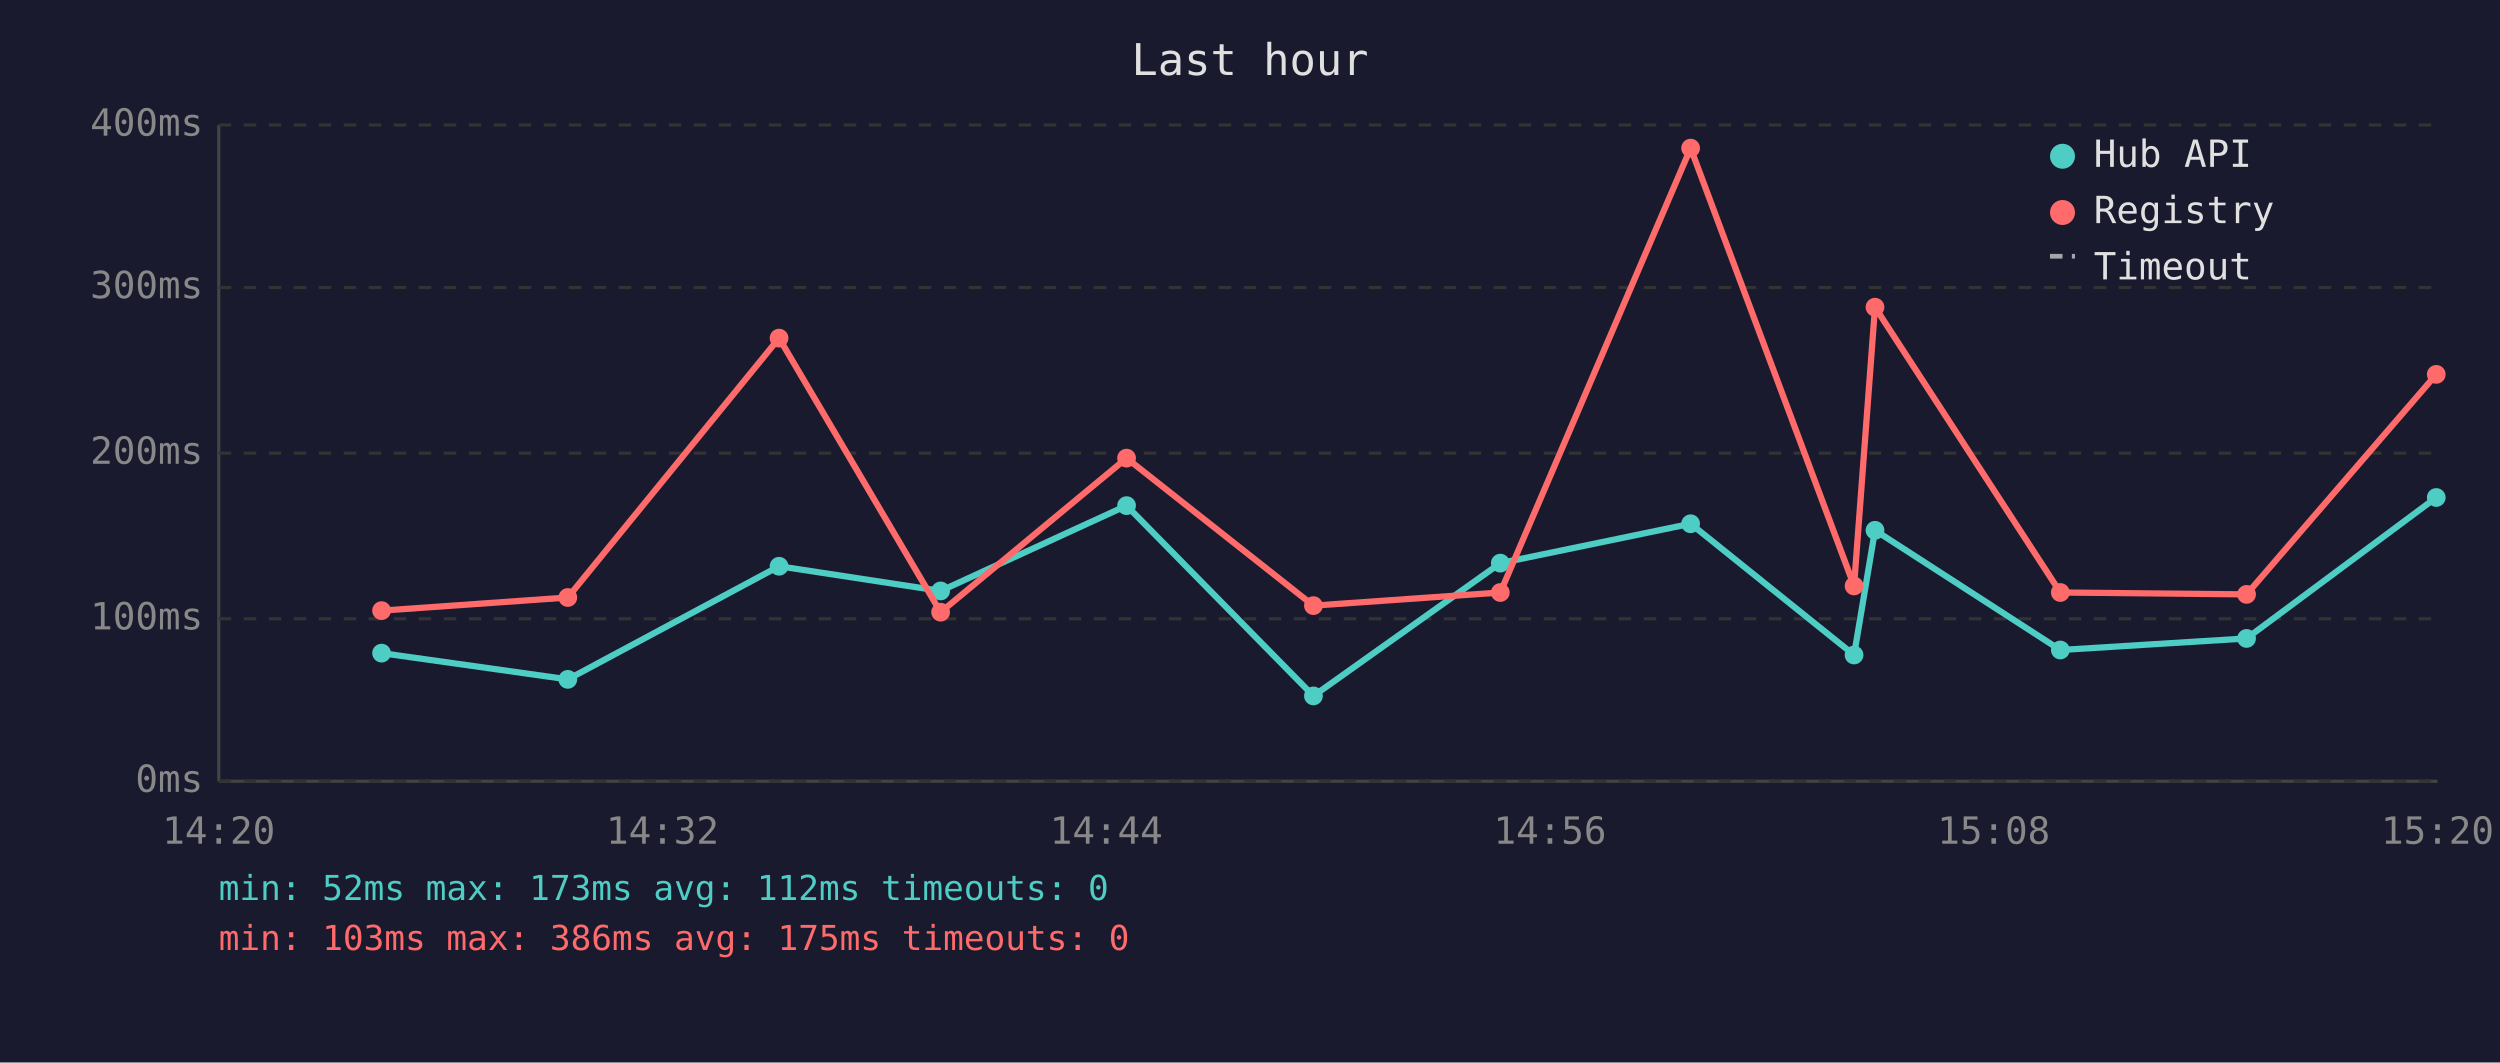
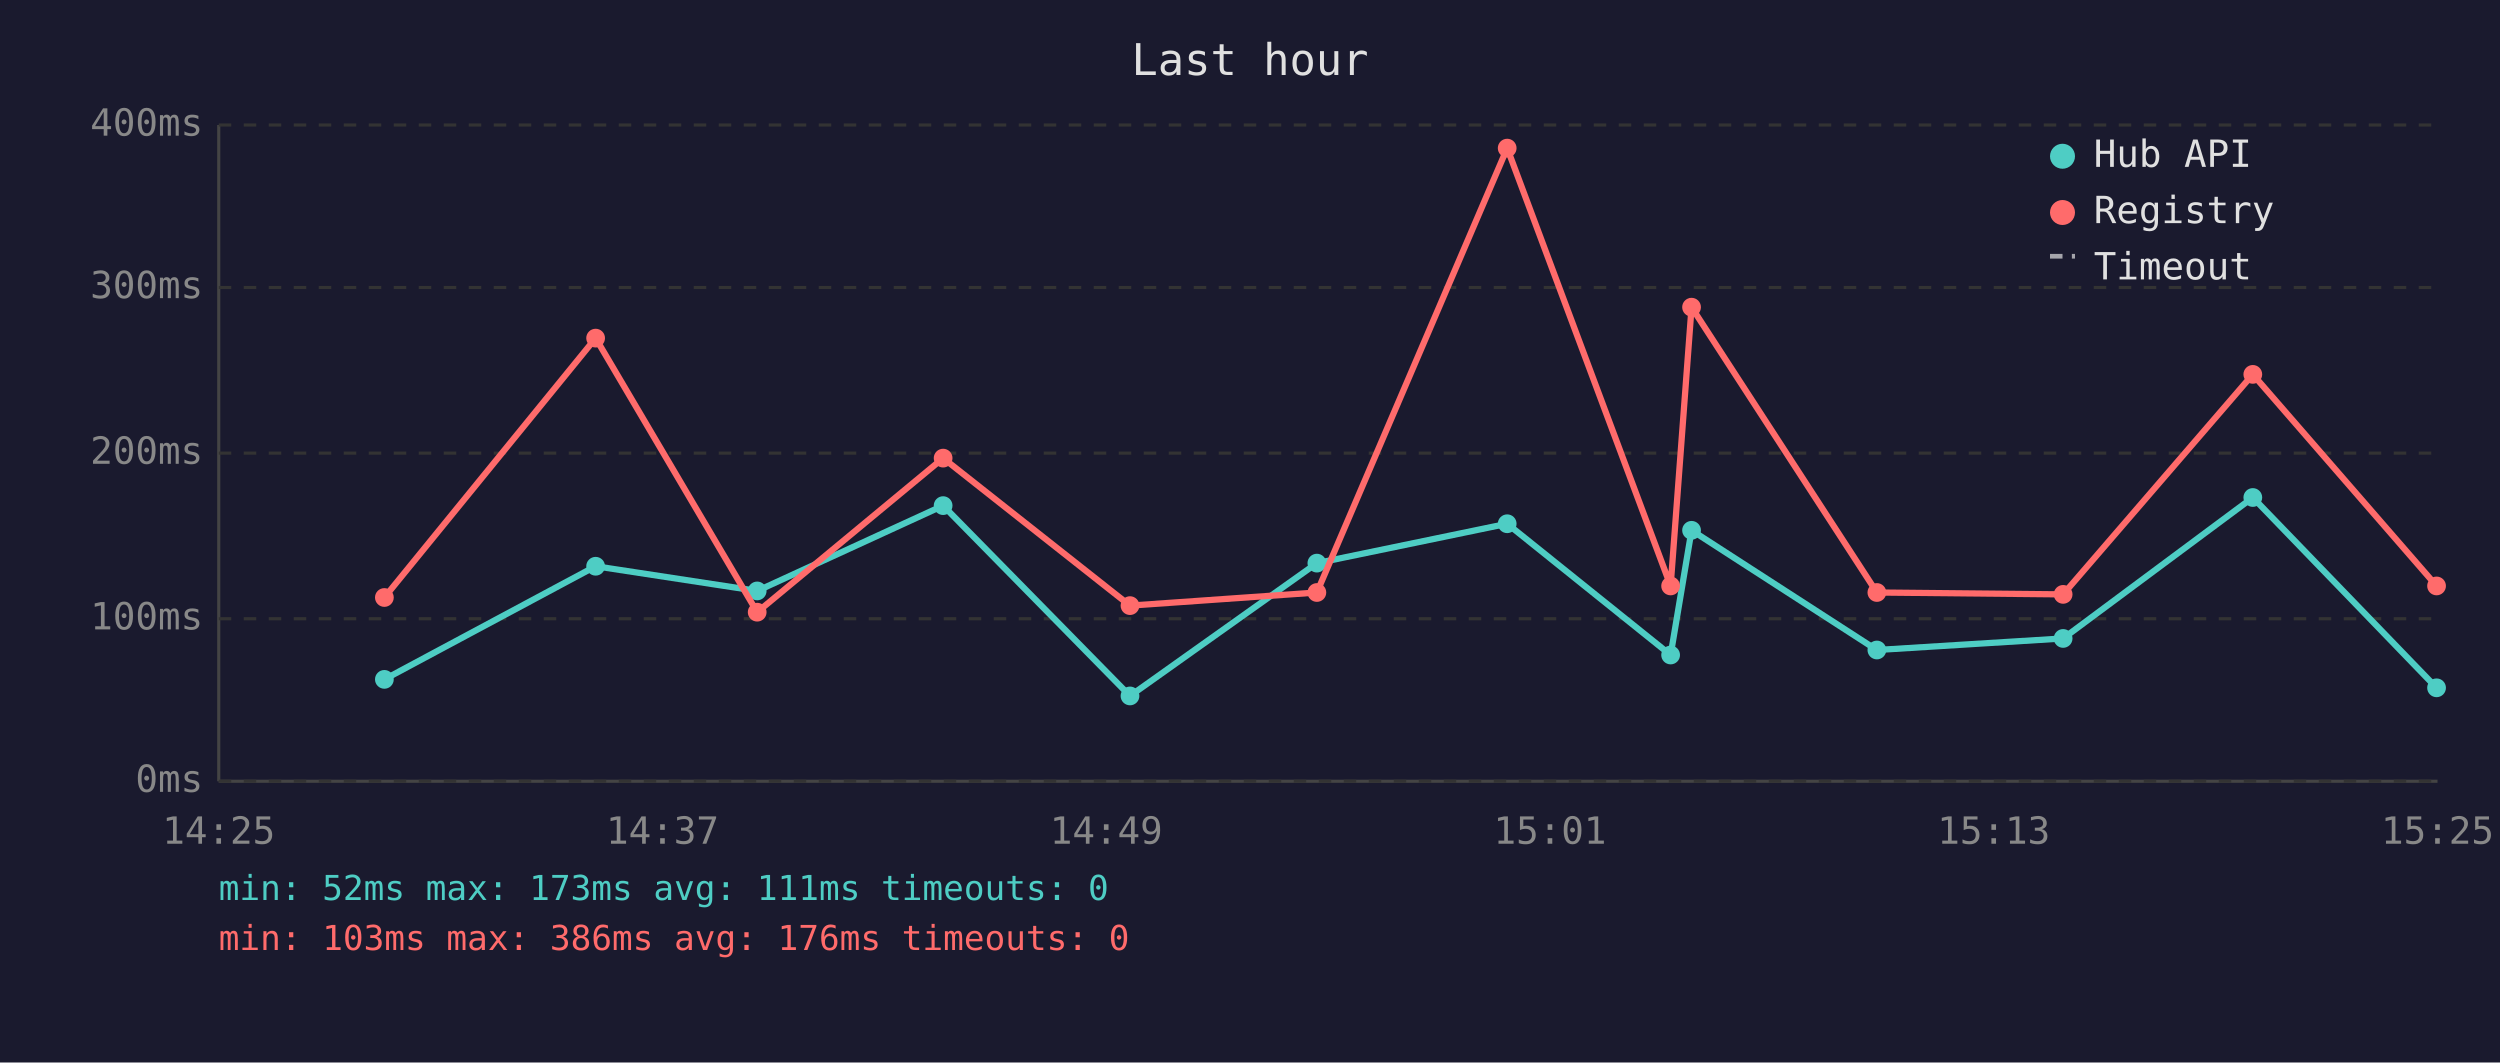
<svg xmlns="http://www.w3.org/2000/svg" viewBox="0 0 800 340" font-family="monospace" font-size="12">
  <rect width="800" height="340" fill="#1a1a2e" />
  <text x="400" y="24" fill="#e0e0e0" font-size="14" text-anchor="middle">Last hour</text>
  <line x1="70" y1="40" x2="70" y2="250" stroke="#444" stroke-width="1" />
  <line x1="70" y1="250" x2="780" y2="250" stroke="#444" stroke-width="1" />
  <line x1="70" y1="250" x2="780" y2="250" stroke="#333" stroke-width="1" stroke-dasharray="4" />
  <text x="65" y="250" fill="#888" text-anchor="end" dominant-baseline="middle">0ms</text>
  <line x1="70" y1="198" x2="780" y2="198" stroke="#333" stroke-width="1" stroke-dasharray="4" />
  <text x="65" y="198" fill="#888" text-anchor="end" dominant-baseline="middle">100ms</text>
  <line x1="70" y1="145" x2="780" y2="145" stroke="#333" stroke-width="1" stroke-dasharray="4" />
  <text x="65" y="145" fill="#888" text-anchor="end" dominant-baseline="middle">200ms</text>
  <line x1="70" y1="92" x2="780" y2="92" stroke="#333" stroke-width="1" stroke-dasharray="4" />
  <text x="65" y="92" fill="#888" text-anchor="end" dominant-baseline="middle">300ms</text>
  <line x1="70" y1="40" x2="780" y2="40" stroke="#333" stroke-width="1" stroke-dasharray="4" />
  <text x="65" y="40" fill="#888" text-anchor="end" dominant-baseline="middle">400ms</text>
-   <text x="70" y="270" fill="#888" text-anchor="middle">14:20</text>
-   <text x="212" y="270" fill="#888" text-anchor="middle">14:32</text>
-   <text x="354" y="270" fill="#888" text-anchor="middle">14:44</text>
-   <text x="496" y="270" fill="#888" text-anchor="middle">14:56</text>
-   <text x="638" y="270" fill="#888" text-anchor="middle">15:08</text>
-   <text x="780" y="270" fill="#888" text-anchor="middle">15:20</text>
-   <polyline points="122.1,209.0 181.7,217.4 249.3,181.2 301.0,189.1 360.5,161.8 420.3,222.7 480.1,180.2 541.0,167.6 593.3,209.6 600.0,169.7 659.3,208.0 718.9,204.3 779.6,159.2" fill="none" stroke="#4ecdc4" stroke-width="2" opacity="1" />
-   <circle cx="122.1" cy="209.0" r="3" fill="#4ecdc4" />
-   <circle cx="181.7" cy="217.4" r="3" fill="#4ecdc4" />
-   <circle cx="249.3" cy="181.2" r="3" fill="#4ecdc4" />
-   <circle cx="301.0" cy="189.1" r="3" fill="#4ecdc4" />
-   <circle cx="360.5" cy="161.8" r="3" fill="#4ecdc4" />
-   <circle cx="420.3" cy="222.7" r="3" fill="#4ecdc4" />
-   <circle cx="480.1" cy="180.2" r="3" fill="#4ecdc4" />
-   <circle cx="541.0" cy="167.6" r="3" fill="#4ecdc4" />
-   <circle cx="593.3" cy="209.6" r="3" fill="#4ecdc4" />
-   <circle cx="600.0" cy="169.7" r="3" fill="#4ecdc4" />
-   <circle cx="659.3" cy="208.0" r="3" fill="#4ecdc4" />
-   <circle cx="718.9" cy="204.3" r="3" fill="#4ecdc4" />
-   <circle cx="779.6" cy="159.2" r="3" fill="#4ecdc4" />
-   <polyline points="122.1,195.4 181.7,191.2 249.3,108.2 301.0,195.9 360.5,146.6 420.3,193.8 480.1,189.6 541.0,47.4 593.3,187.5 600.0,98.3 659.3,189.6 718.9,190.2 779.6,119.8" fill="none" stroke="#ff6b6b" stroke-width="2" opacity="1" />
-   <circle cx="122.1" cy="195.4" r="3" fill="#ff6b6b" />
-   <circle cx="181.7" cy="191.2" r="3" fill="#ff6b6b" />
-   <circle cx="249.3" cy="108.2" r="3" fill="#ff6b6b" />
-   <circle cx="301.0" cy="195.9" r="3" fill="#ff6b6b" />
-   <circle cx="360.5" cy="146.6" r="3" fill="#ff6b6b" />
-   <circle cx="420.3" cy="193.8" r="3" fill="#ff6b6b" />
-   <circle cx="480.1" cy="189.6" r="3" fill="#ff6b6b" />
-   <circle cx="541.0" cy="47.4" r="3" fill="#ff6b6b" />
-   <circle cx="593.3" cy="187.5" r="3" fill="#ff6b6b" />
-   <circle cx="600.0" cy="98.3" r="3" fill="#ff6b6b" />
-   <circle cx="659.3" cy="189.6" r="3" fill="#ff6b6b" />
-   <circle cx="718.9" cy="190.2" r="3" fill="#ff6b6b" />
-   <circle cx="779.6" cy="119.8" r="3" fill="#ff6b6b" />
+   <text x="70" y="270" fill="#888" text-anchor="middle">14:25</text>
+   <text x="212" y="270" fill="#888" text-anchor="middle">14:37</text>
+   <text x="354" y="270" fill="#888" text-anchor="middle">14:49</text>
+   <text x="496" y="270" fill="#888" text-anchor="middle">15:01</text>
+   <text x="638" y="270" fill="#888" text-anchor="middle">15:13</text>
+   <text x="780" y="270" fill="#888" text-anchor="middle">15:25</text>
+   <polyline points="123.0,217.4 190.6,181.2 242.3,189.1 301.8,161.8 361.6,222.7 421.4,180.2 482.3,167.6 534.6,209.6 541.3,169.7 600.6,208.0 660.2,204.3 720.9,159.2 779.7,220.1" fill="none" stroke="#4ecdc4" stroke-width="2" opacity="1" />
+   <circle cx="123.0" cy="217.4" r="3" fill="#4ecdc4" />
+   <circle cx="190.6" cy="181.2" r="3" fill="#4ecdc4" />
+   <circle cx="242.3" cy="189.1" r="3" fill="#4ecdc4" />
+   <circle cx="301.8" cy="161.8" r="3" fill="#4ecdc4" />
+   <circle cx="361.6" cy="222.7" r="3" fill="#4ecdc4" />
+   <circle cx="421.4" cy="180.2" r="3" fill="#4ecdc4" />
+   <circle cx="482.3" cy="167.6" r="3" fill="#4ecdc4" />
+   <circle cx="534.6" cy="209.6" r="3" fill="#4ecdc4" />
+   <circle cx="541.3" cy="169.7" r="3" fill="#4ecdc4" />
+   <circle cx="600.6" cy="208.0" r="3" fill="#4ecdc4" />
+   <circle cx="660.2" cy="204.3" r="3" fill="#4ecdc4" />
+   <circle cx="720.9" cy="159.2" r="3" fill="#4ecdc4" />
+   <circle cx="779.7" cy="220.1" r="3" fill="#4ecdc4" />
+   <polyline points="123.0,191.2 190.6,108.2 242.3,195.9 301.8,146.6 361.6,193.8 421.4,189.6 482.3,47.4 534.6,187.5 541.3,98.3 600.6,189.6 660.2,190.2 720.9,119.8 779.7,187.5" fill="none" stroke="#ff6b6b" stroke-width="2" opacity="1" />
+   <circle cx="123.0" cy="191.2" r="3" fill="#ff6b6b" />
+   <circle cx="190.6" cy="108.2" r="3" fill="#ff6b6b" />
+   <circle cx="242.3" cy="195.9" r="3" fill="#ff6b6b" />
+   <circle cx="301.8" cy="146.6" r="3" fill="#ff6b6b" />
+   <circle cx="361.6" cy="193.8" r="3" fill="#ff6b6b" />
+   <circle cx="421.4" cy="189.6" r="3" fill="#ff6b6b" />
+   <circle cx="482.3" cy="47.4" r="3" fill="#ff6b6b" />
+   <circle cx="534.6" cy="187.5" r="3" fill="#ff6b6b" />
+   <circle cx="541.3" cy="98.3" r="3" fill="#ff6b6b" />
+   <circle cx="600.6" cy="189.6" r="3" fill="#ff6b6b" />
+   <circle cx="660.2" cy="190.2" r="3" fill="#ff6b6b" />
+   <circle cx="720.9" cy="119.8" r="3" fill="#ff6b6b" />
+   <circle cx="779.7" cy="187.5" r="3" fill="#ff6b6b" />
  <circle cx="660" cy="50" r="4" fill="#4ecdc4" />
  <text x="670" y="50" fill="#e0e0e0" dominant-baseline="middle">Hub API</text>
  <circle cx="660" cy="68" r="4" fill="#ff6b6b" />
  <text x="670" y="68" fill="#e0e0e0" dominant-baseline="middle">Registry</text>
  <line x1="656" y1="82" x2="664" y2="82" stroke="#e0e0e0" stroke-width="1.5" stroke-dasharray="4,3" opacity="0.7" />
  <text x="670" y="86" fill="#e0e0e0" dominant-baseline="middle">Timeout</text>
-   <text x="70" y="288" fill="#4ecdc4" font-size="11">min: 52ms  max: 173ms  avg: 112ms  timeouts: 0</text>
-   <text x="70" y="304" fill="#ff6b6b" font-size="11">min: 103ms  max: 386ms  avg: 175ms  timeouts: 0</text>
+   <text x="70" y="288" fill="#4ecdc4" font-size="11">min: 52ms  max: 173ms  avg: 111ms  timeouts: 0</text>
+   <text x="70" y="304" fill="#ff6b6b" font-size="11">min: 103ms  max: 386ms  avg: 176ms  timeouts: 0</text>
</svg>
